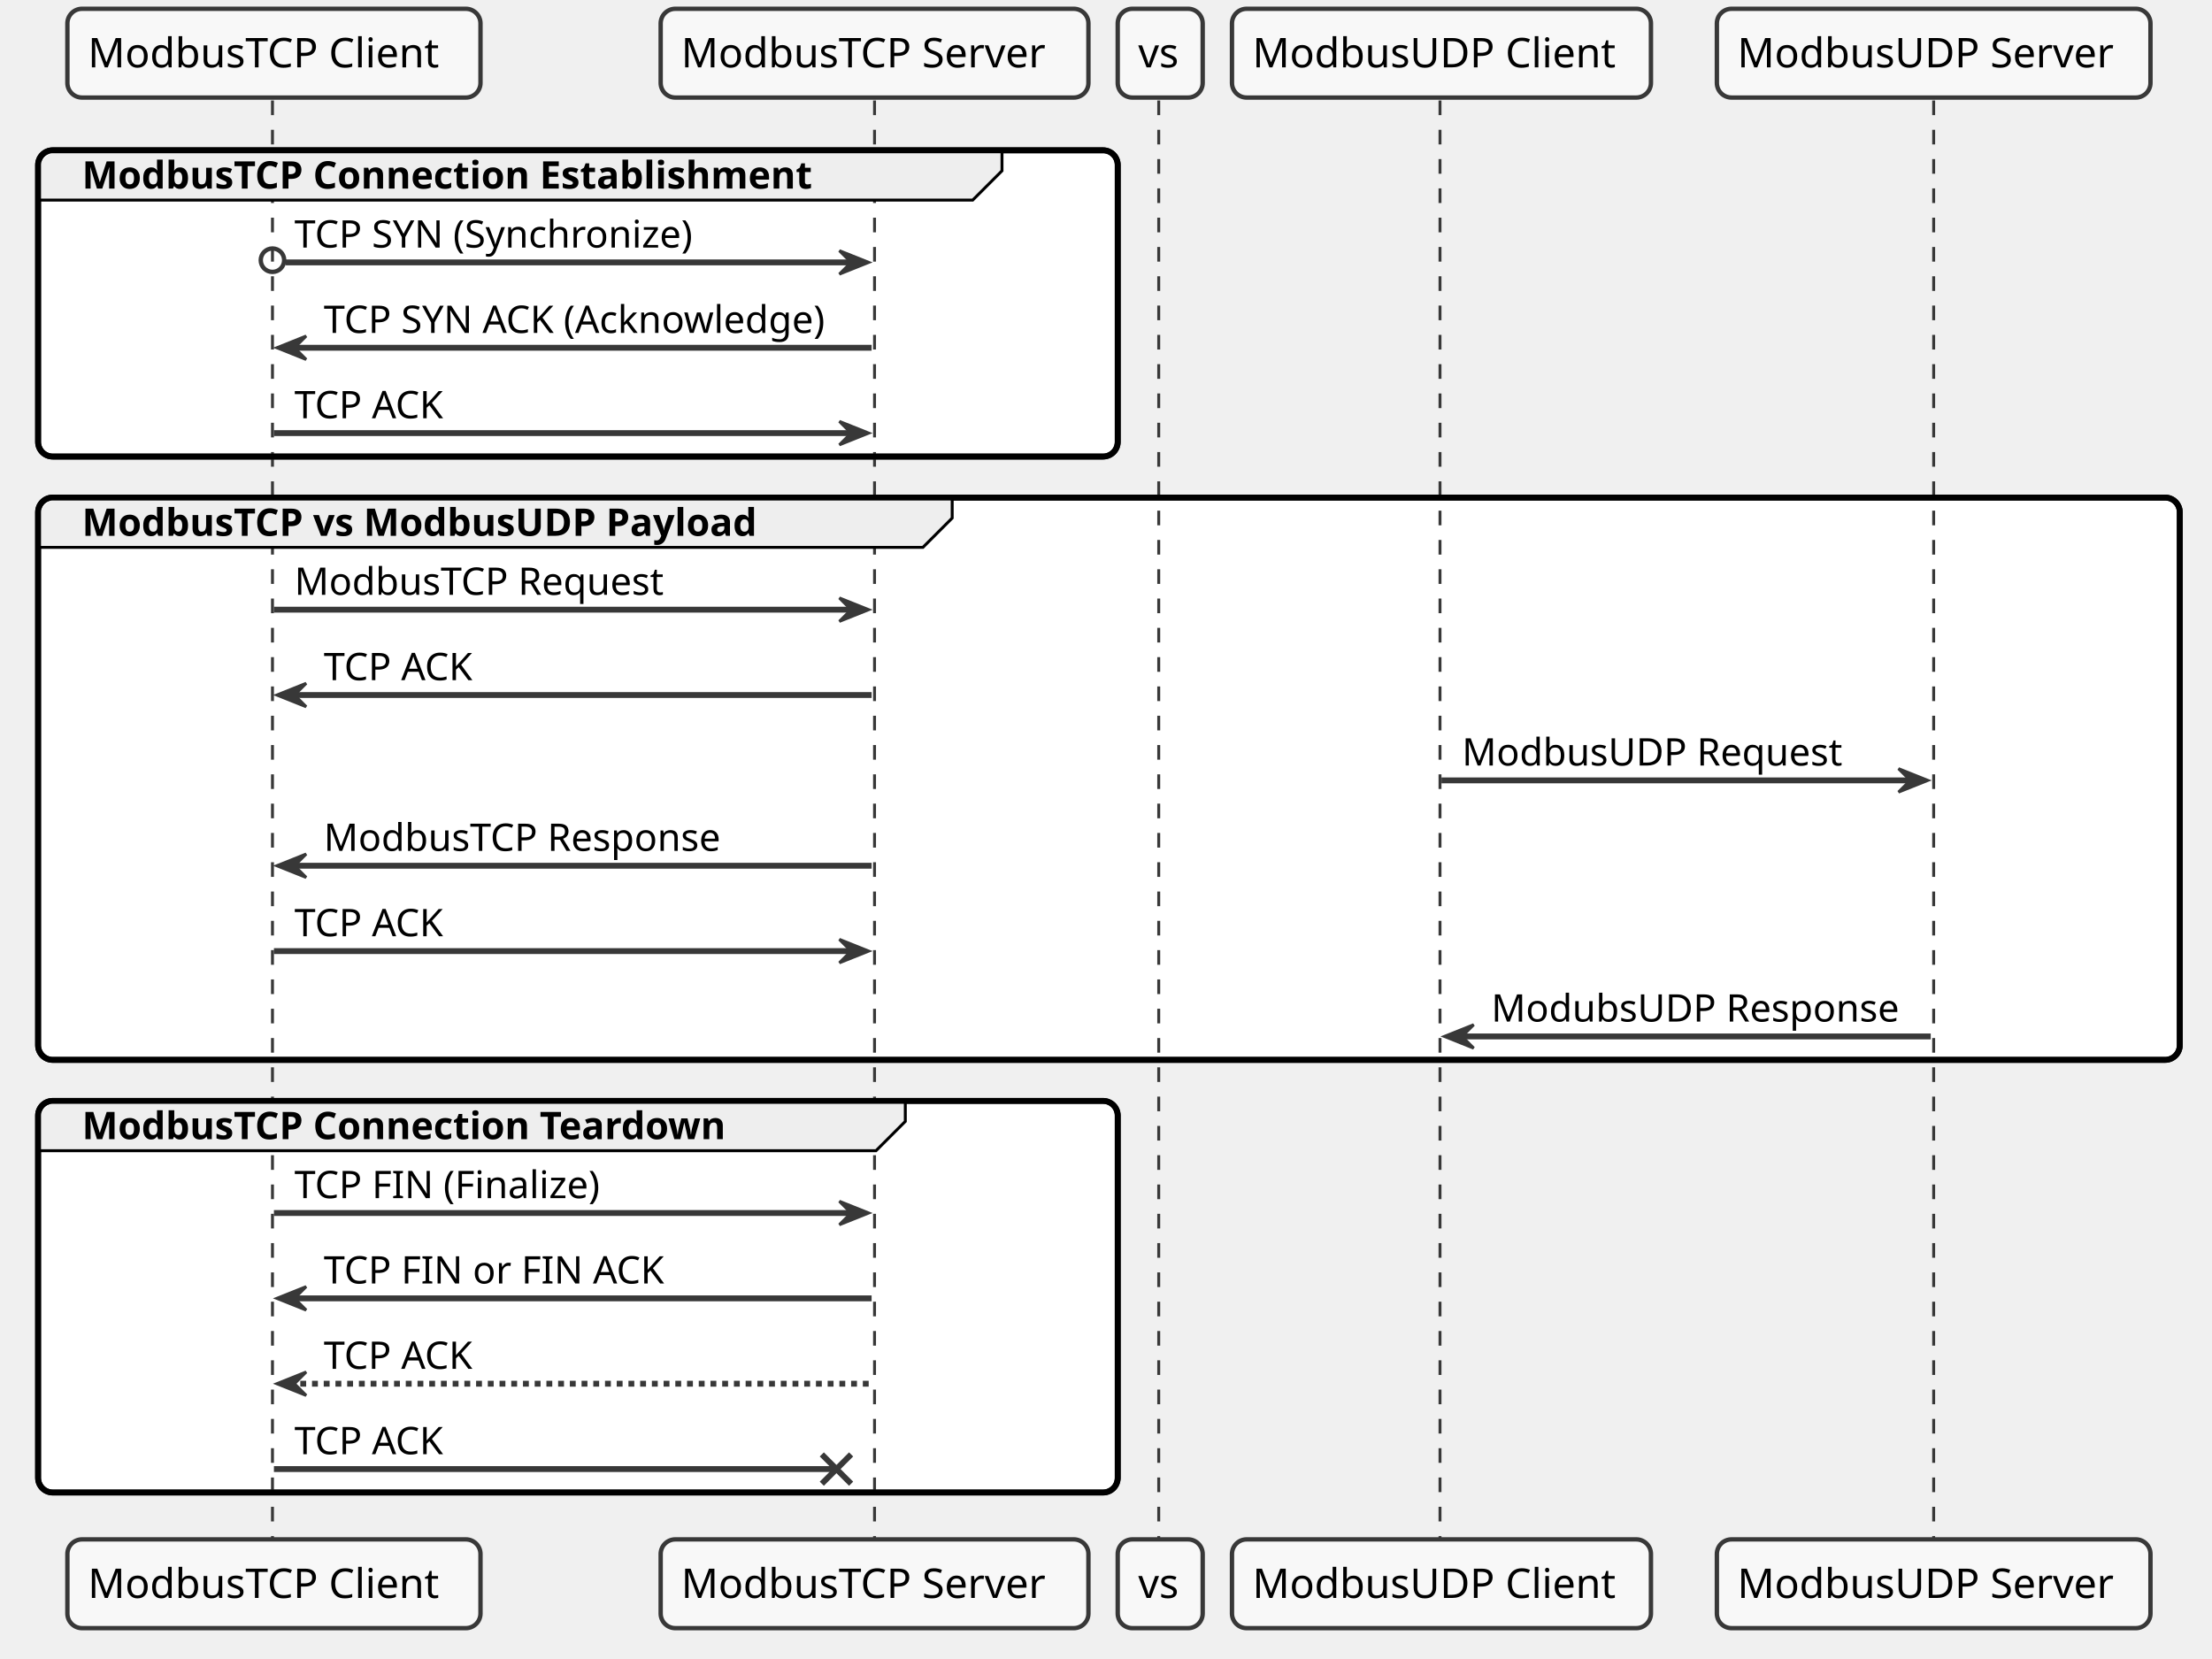
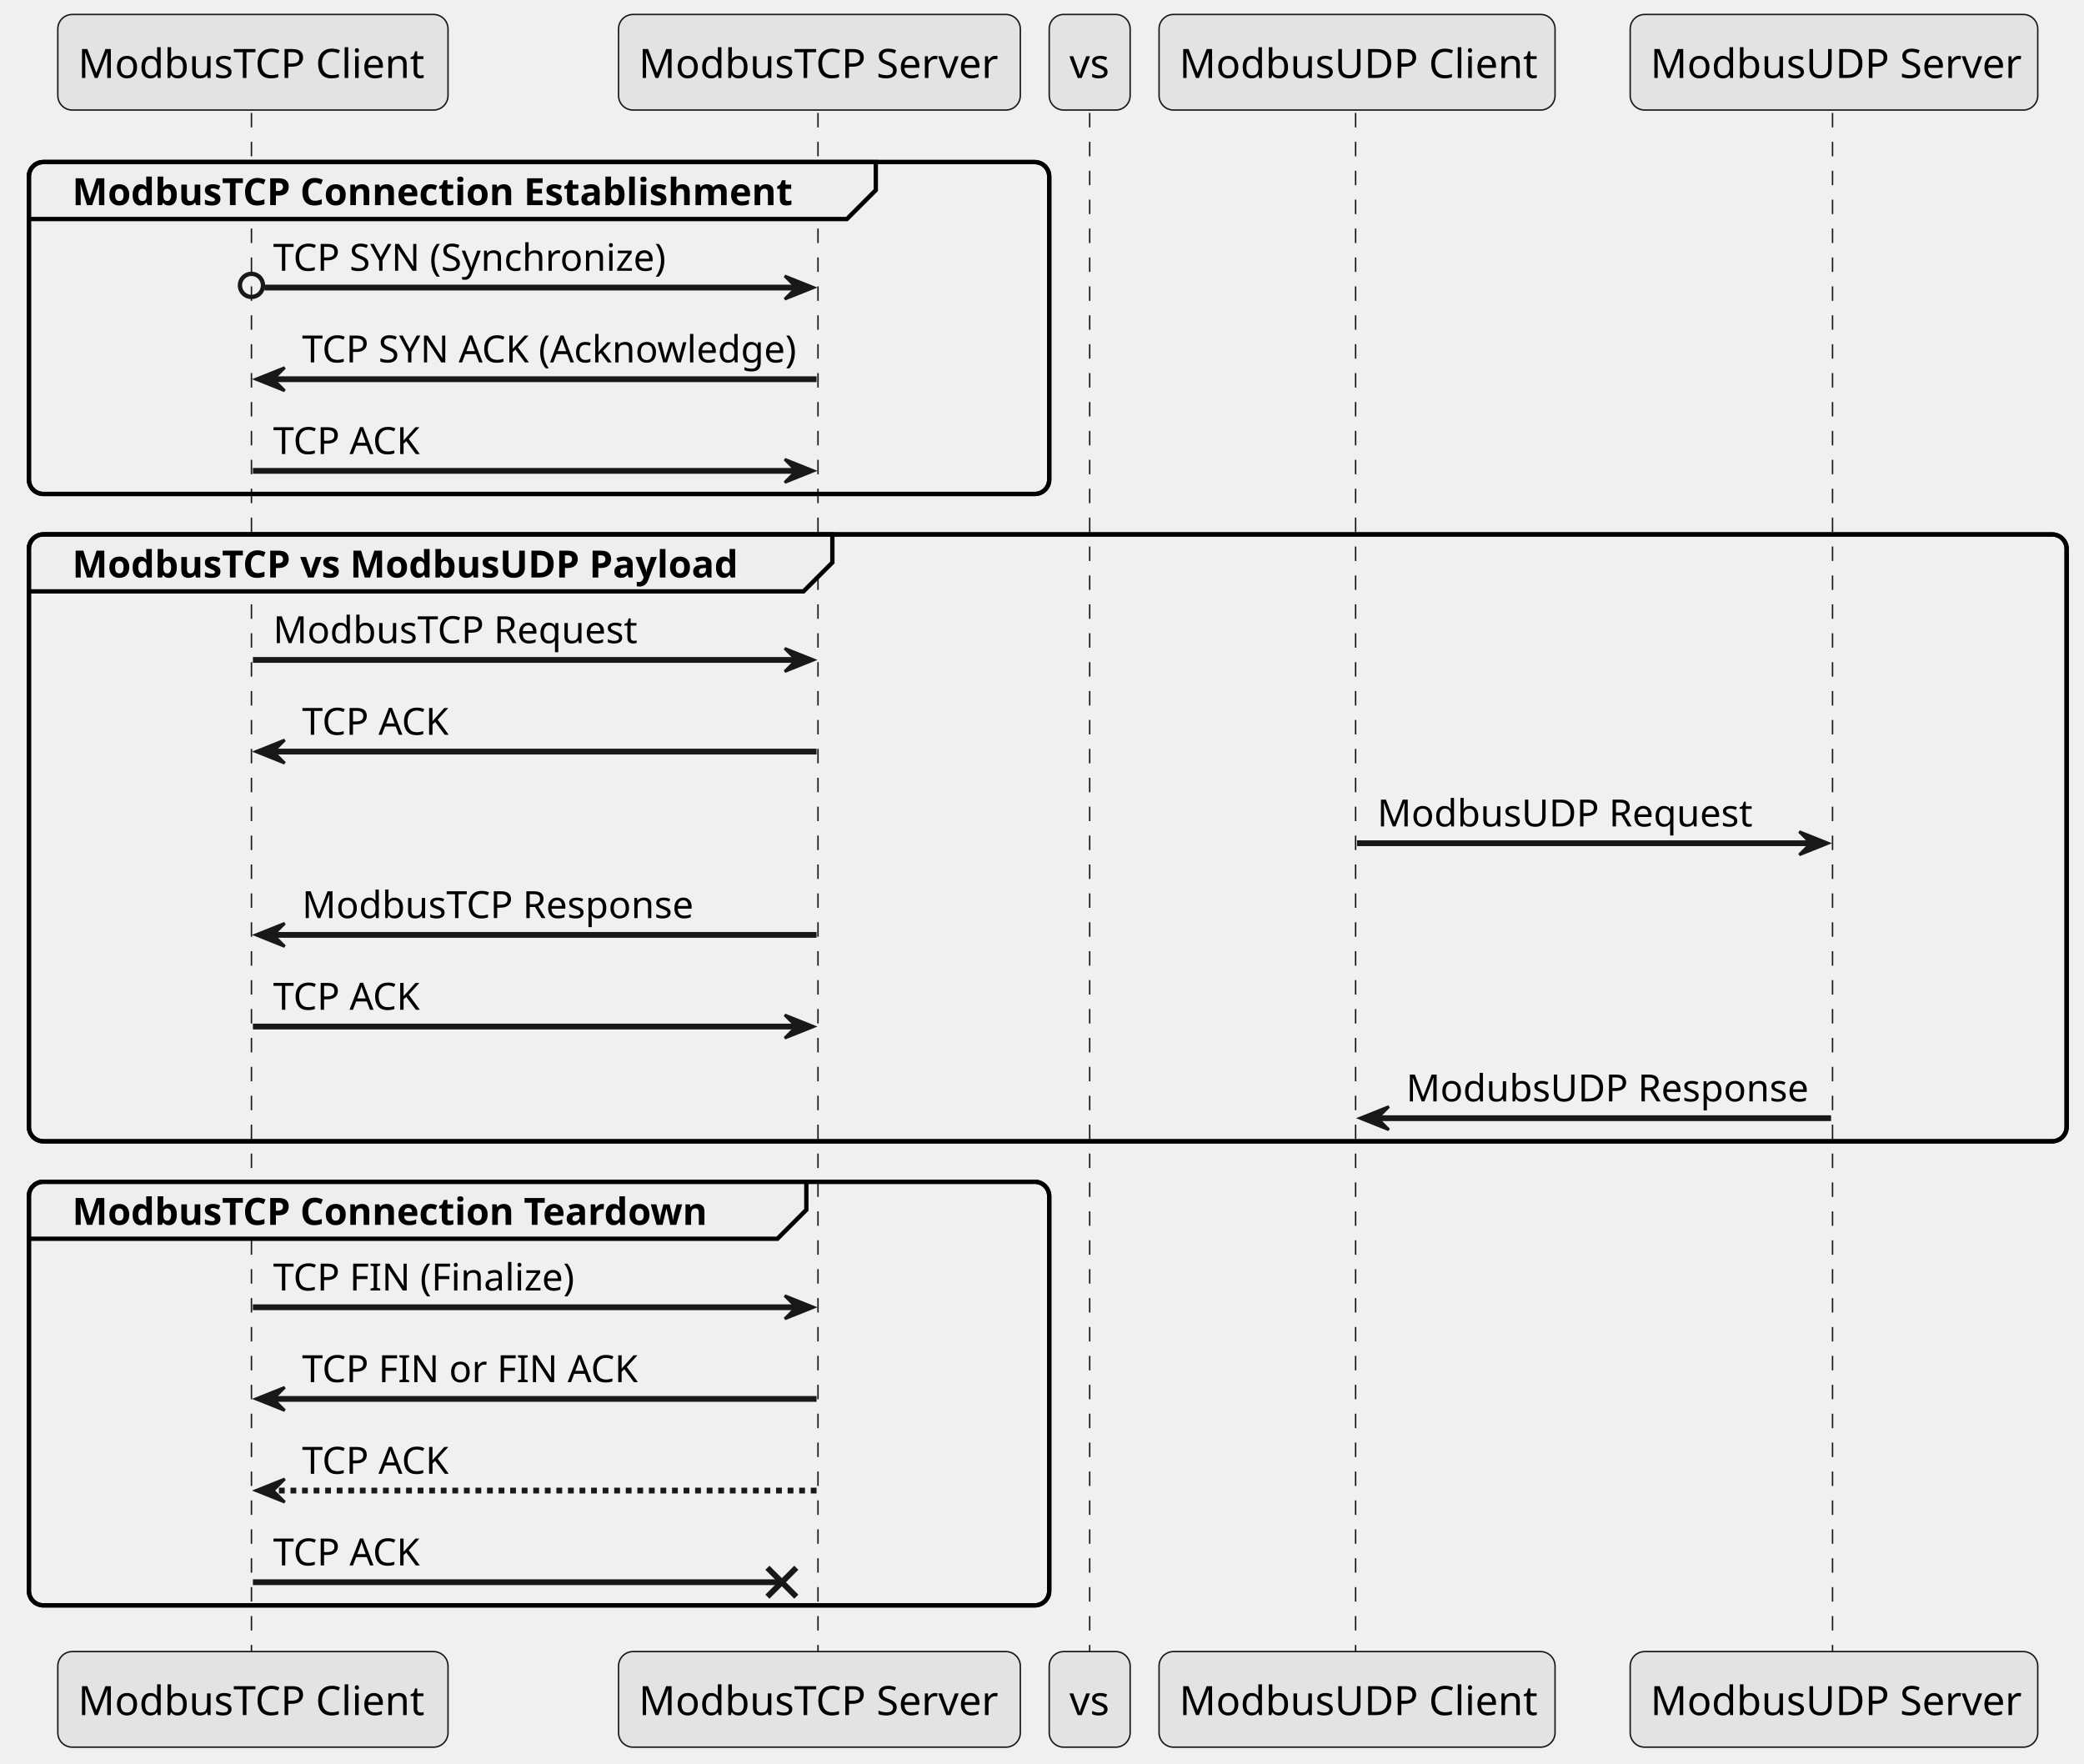
- <svg xmlns="http://www.w3.org/2000/svg" contentScriptType="application/ecmascript" contentStyleType="text/css" height="566px" preserveAspectRatio="none" style="width:755px;height:566px;" version="1.1" viewBox="0 0 755 566" width="755px" zoomAndPan="magnify">
+ <svg xmlns="http://www.w3.org/2000/svg" contentStyleType="text/css" height="610px" preserveAspectRatio="none" style="width:721px;height:610px;background:#FFFFFF;" version="1.1" viewBox="0 0 721 610" width="721px" zoomAndPan="magnify">
  <defs />
  <g>
-     <rect fill="#FFFFFF" height="104.531" rx="5" ry="5" style="stroke: #000000; stroke-width: 2.0;" width="368.5" x="13" y="51.297" />
-     <rect fill="#FFFFFF" height="191.93" rx="5" ry="5" style="stroke: #000000; stroke-width: 2.0;" width="731" x="13" y="169.828" />
-     <rect fill="#FFFFFF" height="133.664" rx="5" ry="5" style="stroke: #000000; stroke-width: 2.0;" width="368.5" x="13" y="375.758" />
-     <line style="stroke: #383838; stroke-width: 1.0; stroke-dasharray: 5.0,5.0;" x1="93" x2="93" y1="34.297" y2="526.422" />
-     <line style="stroke: #383838; stroke-width: 1.0; stroke-dasharray: 5.0,5.0;" x1="298.5" x2="298.5" y1="34.297" y2="526.422" />
-     <line style="stroke: #383838; stroke-width: 1.0; stroke-dasharray: 5.0,5.0;" x1="395.5" x2="395.5" y1="34.297" y2="526.422" />
-     <line style="stroke: #383838; stroke-width: 1.0; stroke-dasharray: 5.0,5.0;" x1="491.5" x2="491.5" y1="34.297" y2="526.422" />
-     <line style="stroke: #383838; stroke-width: 1.0; stroke-dasharray: 5.0,5.0;" x1="660" x2="660" y1="34.297" y2="526.422" />
-     <rect fill="#F8F8F8" height="30.297" rx="5" ry="5" style="stroke: #383838; stroke-width: 1.5;" width="141" x="23" y="3" />
-     <text fill="#000000" font-family="sans-serif" font-size="14" lengthAdjust="spacingAndGlyphs" textLength="127" x="30" y="22.995">ModbusTCP Client</text>
-     <rect fill="#F8F8F8" height="30.297" rx="5" ry="5" style="stroke: #383838; stroke-width: 1.5;" width="141" x="23" y="525.422" />
-     <text fill="#000000" font-family="sans-serif" font-size="14" lengthAdjust="spacingAndGlyphs" textLength="127" x="30" y="545.417">ModbusTCP Client</text>
-     <rect fill="#F8F8F8" height="30.297" rx="5" ry="5" style="stroke: #383838; stroke-width: 1.5;" width="146" x="225.5" y="3" />
-     <text fill="#000000" font-family="sans-serif" font-size="14" lengthAdjust="spacingAndGlyphs" textLength="132" x="232.5" y="22.995">ModbusTCP Server</text>
-     <rect fill="#F8F8F8" height="30.297" rx="5" ry="5" style="stroke: #383838; stroke-width: 1.5;" width="146" x="225.5" y="525.422" />
-     <text fill="#000000" font-family="sans-serif" font-size="14" lengthAdjust="spacingAndGlyphs" textLength="132" x="232.5" y="545.417">ModbusTCP Server</text>
-     <rect fill="#F8F8F8" height="30.297" rx="5" ry="5" style="stroke: #383838; stroke-width: 1.5;" width="29" x="381.5" y="3" />
-     <text fill="#000000" font-family="sans-serif" font-size="14" lengthAdjust="spacingAndGlyphs" textLength="15" x="388.5" y="22.995">vs</text>
-     <rect fill="#F8F8F8" height="30.297" rx="5" ry="5" style="stroke: #383838; stroke-width: 1.5;" width="29" x="381.5" y="525.422" />
-     <text fill="#000000" font-family="sans-serif" font-size="14" lengthAdjust="spacingAndGlyphs" textLength="15" x="388.5" y="545.417">vs</text>
-     <rect fill="#F8F8F8" height="30.297" rx="5" ry="5" style="stroke: #383838; stroke-width: 1.5;" width="143" x="420.5" y="3" />
-     <text fill="#000000" font-family="sans-serif" font-size="14" lengthAdjust="spacingAndGlyphs" textLength="129" x="427.5" y="22.995">ModbusUDP Client</text>
-     <rect fill="#F8F8F8" height="30.297" rx="5" ry="5" style="stroke: #383838; stroke-width: 1.5;" width="143" x="420.5" y="525.422" />
-     <text fill="#000000" font-family="sans-serif" font-size="14" lengthAdjust="spacingAndGlyphs" textLength="129" x="427.5" y="545.417">ModbusUDP Client</text>
-     <rect fill="#F8F8F8" height="30.297" rx="5" ry="5" style="stroke: #383838; stroke-width: 1.5;" width="148" x="586" y="3" />
-     <text fill="#000000" font-family="sans-serif" font-size="14" lengthAdjust="spacingAndGlyphs" textLength="134" x="593" y="22.995">ModbusUDP Server</text>
-     <rect fill="#F8F8F8" height="30.297" rx="5" ry="5" style="stroke: #383838; stroke-width: 1.5;" width="148" x="586" y="525.422" />
-     <text fill="#000000" font-family="sans-serif" font-size="14" lengthAdjust="spacingAndGlyphs" textLength="134" x="593" y="545.417">ModbusUDP Server</text>
-     <path d="M18,51.297 L342,51.297 L342,58.297 L332,68.297 L13,68.297 L13,56.297 " fill="#EEEEEE" style="stroke: #000000; stroke-width: 1.0;" />
-     <rect fill="none" height="104.531" rx="5" ry="5" style="stroke: #000000; stroke-width: 2.0;" width="368.5" x="13" y="51.297" />
-     <text fill="#000000" font-family="sans-serif" font-size="13" font-weight="bold" lengthAdjust="spacingAndGlyphs" textLength="284" x="28" y="64.364">ModbusTCP Connection Establishment</text>
-     <ellipse cx="93" cy="88.812" fill="none" rx="4" ry="4" style="stroke: #383838; stroke-width: 1.5;" />
-     <polygon fill="#383838" points="286.5,85.562,296.5,89.562,286.5,93.562,290.5,89.562" style="stroke: #383838; stroke-width: 1.0;" />
-     <line style="stroke: #383838; stroke-width: 2.0;" x1="97.5" x2="292.5" y1="89.562" y2="89.562" />
-     <text fill="#000000" font-family="sans-serif" font-size="13" lengthAdjust="spacingAndGlyphs" textLength="146" x="100.5" y="84.497">TCP SYN (Synchronize)</text>
-     <polygon fill="#383838" points="104.5,114.695,94.5,118.695,104.5,122.695,100.5,118.695" style="stroke: #383838; stroke-width: 1.0;" />
-     <line style="stroke: #383838; stroke-width: 2.0;" x1="98.5" x2="297.5" y1="118.695" y2="118.695" />
-     <text fill="#000000" font-family="sans-serif" font-size="13" lengthAdjust="spacingAndGlyphs" textLength="181" x="110.5" y="113.629">TCP SYN ACK (Acknowledge)</text>
-     <polygon fill="#383838" points="286.5,143.828,296.5,147.828,286.5,151.828,290.5,147.828" style="stroke: #383838; stroke-width: 1.0;" />
-     <line style="stroke: #383838; stroke-width: 2.0;" x1="93.5" x2="292.5" y1="147.828" y2="147.828" />
-     <text fill="#000000" font-family="sans-serif" font-size="13" lengthAdjust="spacingAndGlyphs" textLength="54" x="100.5" y="142.762">TCP ACK</text>
-     <path d="M18,169.828 L325,169.828 L325,176.828 L315,186.828 L13,186.828 L13,174.828 " fill="#EEEEEE" style="stroke: #000000; stroke-width: 1.0;" />
-     <rect fill="none" height="191.93" rx="5" ry="5" style="stroke: #000000; stroke-width: 2.0;" width="731" x="13" y="169.828" />
-     <text fill="#000000" font-family="sans-serif" font-size="13" font-weight="bold" lengthAdjust="spacingAndGlyphs" textLength="267" x="28" y="182.895">ModbusTCP vs ModbusUDP Payload</text>
-     <polygon fill="#383838" points="286.5,204.094,296.5,208.094,286.5,212.094,290.5,208.094" style="stroke: #383838; stroke-width: 1.0;" />
-     <line style="stroke: #383838; stroke-width: 2.0;" x1="93.5" x2="292.5" y1="208.094" y2="208.094" />
-     <text fill="#000000" font-family="sans-serif" font-size="13" lengthAdjust="spacingAndGlyphs" textLength="130" x="100.5" y="203.028">ModbusTCP Request</text>
-     <polygon fill="#383838" points="104.5,233.227,94.5,237.227,104.5,241.227,100.5,237.227" style="stroke: #383838; stroke-width: 1.0;" />
-     <line style="stroke: #383838; stroke-width: 2.0;" x1="98.5" x2="297.5" y1="237.227" y2="237.227" />
-     <text fill="#000000" font-family="sans-serif" font-size="13" lengthAdjust="spacingAndGlyphs" textLength="54" x="110.5" y="232.161">TCP ACK</text>
-     <polygon fill="#383838" points="648,262.359,658,266.359,648,270.359,652,266.359" style="stroke: #383838; stroke-width: 1.0;" />
-     <line style="stroke: #383838; stroke-width: 2.0;" x1="492" x2="654" y1="266.359" y2="266.359" />
-     <text fill="#000000" font-family="sans-serif" font-size="13" lengthAdjust="spacingAndGlyphs" textLength="134" x="499" y="261.293">ModbusUDP Request</text>
-     <polygon fill="#383838" points="104.5,291.492,94.5,295.492,104.5,299.492,100.5,295.492" style="stroke: #383838; stroke-width: 1.0;" />
-     <line style="stroke: #383838; stroke-width: 2.0;" x1="98.5" x2="297.5" y1="295.492" y2="295.492" />
-     <text fill="#000000" font-family="sans-serif" font-size="13" lengthAdjust="spacingAndGlyphs" textLength="140" x="110.5" y="290.426">ModbusTCP Response</text>
-     <polygon fill="#383838" points="286.5,320.625,296.5,324.625,286.5,328.625,290.5,324.625" style="stroke: #383838; stroke-width: 1.0;" />
-     <line style="stroke: #383838; stroke-width: 2.0;" x1="93.5" x2="292.5" y1="324.625" y2="324.625" />
-     <text fill="#000000" font-family="sans-serif" font-size="13" lengthAdjust="spacingAndGlyphs" textLength="54" x="100.5" y="319.559">TCP ACK</text>
-     <polygon fill="#383838" points="503,349.758,493,353.758,503,357.758,499,353.758" style="stroke: #383838; stroke-width: 1.0;" />
-     <line style="stroke: #383838; stroke-width: 2.0;" x1="497" x2="659" y1="353.758" y2="353.758" />
-     <text fill="#000000" font-family="sans-serif" font-size="13" lengthAdjust="spacingAndGlyphs" textLength="144" x="509" y="348.692">ModubsUDP Response</text>
-     <path d="M18,375.758 L309,375.758 L309,382.758 L299,392.758 L13,392.758 L13,380.758 " fill="#EEEEEE" style="stroke: #000000; stroke-width: 1.0;" />
-     <rect fill="none" height="133.664" rx="5" ry="5" style="stroke: #000000; stroke-width: 2.0;" width="368.5" x="13" y="375.758" />
-     <text fill="#000000" font-family="sans-serif" font-size="13" font-weight="bold" lengthAdjust="spacingAndGlyphs" textLength="251" x="28" y="388.825">ModbusTCP Connection Teardown</text>
-     <polygon fill="#383838" points="286.5,410.023,296.5,414.023,286.5,418.023,290.5,414.023" style="stroke: #383838; stroke-width: 1.0;" />
-     <line style="stroke: #383838; stroke-width: 2.0;" x1="93.5" x2="292.5" y1="414.023" y2="414.023" />
-     <text fill="#000000" font-family="sans-serif" font-size="13" lengthAdjust="spacingAndGlyphs" textLength="109" x="100.5" y="408.957">TCP FIN (Finalize)</text>
-     <polygon fill="#383838" points="104.5,439.156,94.5,443.156,104.5,447.156,100.5,443.156" style="stroke: #383838; stroke-width: 1.0;" />
-     <line style="stroke: #383838; stroke-width: 2.0;" x1="98.5" x2="297.5" y1="443.156" y2="443.156" />
-     <text fill="#000000" font-family="sans-serif" font-size="13" lengthAdjust="spacingAndGlyphs" textLength="119" x="110.5" y="438.09">TCP FIN or FIN ACK</text>
-     <polygon fill="#383838" points="104.5,468.289,94.5,472.289,104.5,476.289,100.5,472.289" style="stroke: #383838; stroke-width: 1.0;" />
-     <line style="stroke: #383838; stroke-width: 2.0; stroke-dasharray: 2.0,2.0;" x1="98.5" x2="297.5" y1="472.289" y2="472.289" />
-     <text fill="#000000" font-family="sans-serif" font-size="13" lengthAdjust="spacingAndGlyphs" textLength="54" x="110.5" y="467.223">TCP ACK</text>
-     <line style="stroke: #383838; stroke-width: 2.0;" x1="280.5" x2="290.5" y1="496.422" y2="506.422" />
-     <line style="stroke: #383838; stroke-width: 2.0;" x1="280.5" x2="290.5" y1="506.422" y2="496.422" />
-     <line style="stroke: #383838; stroke-width: 2.0;" x1="93.5" x2="285.5" y1="501.422" y2="501.422" />
-     <text fill="#000000" font-family="sans-serif" font-size="13" lengthAdjust="spacingAndGlyphs" textLength="54" x="100.5" y="496.356">TCP ACK</text>
+     <rect height="114.824" rx="5" ry="5" style="stroke:#000000;stroke-width:1.5;fill:none;" width="353" x="10" y="56.068" />
+     <rect height="209.942" rx="5" ry="5" style="stroke:#000000;stroke-width:1.5;fill:none;" width="705" x="10" y="184.892" />
+     <rect height="146.53" rx="5" ry="5" style="stroke:#000000;stroke-width:1.5;fill:none;" width="353" x="10" y="408.834" />
+     <line style="stroke:#181818;stroke-width:0.5;fill:none;stroke-dasharray:5.0,5.0;" x1="87" x2="87" y1="39.068" y2="572.364" />
+     <line style="stroke:#181818;stroke-width:0.5;fill:none;stroke-dasharray:5.0,5.0;" x1="283" x2="283" y1="39.068" y2="572.364" />
+     <line style="stroke:#181818;stroke-width:0.5;fill:none;stroke-dasharray:5.0,5.0;" x1="377" x2="377" y1="39.068" y2="572.364" />
+     <line style="stroke:#181818;stroke-width:0.5;fill:none;stroke-dasharray:5.0,5.0;" x1="469" x2="469" y1="39.068" y2="572.364" />
+     <line style="stroke:#181818;stroke-width:0.5;fill:none;stroke-dasharray:5.0,5.0;" x1="634" x2="634" y1="39.068" y2="572.364" />
+     <rect fill="#E3E3E3" height="33.068" rx="5" ry="5" style="stroke:#181818;stroke-width:0.5;" width="135" x="20" y="5" />
+     <text fill="#000000" font-family="sans-serif" font-size="14" lengthAdjust="spacing" textLength="121" x="27" y="26.966">ModbusTCP Client</text>
+     <rect fill="#E3E3E3" height="33.068" rx="5" ry="5" style="stroke:#181818;stroke-width:0.5;" width="135" x="20" y="571.364" />
+     <text fill="#000000" font-family="sans-serif" font-size="14" lengthAdjust="spacing" textLength="121" x="27" y="593.33">ModbusTCP Client</text>
+     <rect fill="#E3E3E3" height="33.068" rx="5" ry="5" style="stroke:#181818;stroke-width:0.5;" width="139" x="214" y="5" />
+     <text fill="#000000" font-family="sans-serif" font-size="14" lengthAdjust="spacing" textLength="125" x="221" y="26.966">ModbusTCP Server</text>
+     <rect fill="#E3E3E3" height="33.068" rx="5" ry="5" style="stroke:#181818;stroke-width:0.5;" width="139" x="214" y="571.364" />
+     <text fill="#000000" font-family="sans-serif" font-size="14" lengthAdjust="spacing" textLength="125" x="221" y="593.33">ModbusTCP Server</text>
+     <rect fill="#E3E3E3" height="33.068" rx="5" ry="5" style="stroke:#181818;stroke-width:0.5;" width="28" x="363" y="5" />
+     <text fill="#000000" font-family="sans-serif" font-size="14" lengthAdjust="spacing" textLength="14" x="370" y="26.966">vs</text>
+     <rect fill="#E3E3E3" height="33.068" rx="5" ry="5" style="stroke:#181818;stroke-width:0.5;" width="28" x="363" y="571.364" />
+     <text fill="#000000" font-family="sans-serif" font-size="14" lengthAdjust="spacing" textLength="14" x="370" y="593.33">vs</text>
+     <rect fill="#E3E3E3" height="33.068" rx="5" ry="5" style="stroke:#181818;stroke-width:0.5;" width="137" x="401" y="5" />
+     <text fill="#000000" font-family="sans-serif" font-size="14" lengthAdjust="spacing" textLength="123" x="408" y="26.966">ModbusUDP Client</text>
+     <rect fill="#E3E3E3" height="33.068" rx="5" ry="5" style="stroke:#181818;stroke-width:0.5;" width="137" x="401" y="571.364" />
+     <text fill="#000000" font-family="sans-serif" font-size="14" lengthAdjust="spacing" textLength="123" x="408" y="593.33">ModbusUDP Client</text>
+     <rect fill="#E3E3E3" height="33.068" rx="5" ry="5" style="stroke:#181818;stroke-width:0.5;" width="141" x="564" y="5" />
+     <text fill="#000000" font-family="sans-serif" font-size="14" lengthAdjust="spacing" textLength="127" x="571" y="26.966">ModbusUDP Server</text>
+     <rect fill="#E3E3E3" height="33.068" rx="5" ry="5" style="stroke:#181818;stroke-width:0.5;" width="141" x="564" y="571.364" />
+     <text fill="#000000" font-family="sans-serif" font-size="14" lengthAdjust="spacing" textLength="127" x="571" y="593.33">ModbusUDP Server</text>
+     <path d="M15,56.068 L303,56.068 L303,65.774 L293,75.774 L10,75.774 L10,61.068 A5,5 0 0 1 15,56.068 " fill="#EEEEEE" style="stroke:#000000;stroke-width:1.5;" />
+     <rect fill="none" height="114.824" rx="5" ry="5" style="stroke:#000000;stroke-width:1.5;" width="353" x="10" y="56.068" />
+     <text fill="#000000" font-family="sans-serif" font-size="13" font-weight="bold" lengthAdjust="spacing" textLength="248" x="25" y="70.965">ModbusTCP Connection Establishment</text>
+     <ellipse cx="87" cy="98.73" fill="none" rx="4" ry="4" style="stroke:#181818;stroke-width:1.5;" />
+     <polygon fill="#181818" points="271.5,95.48,281.5,99.48,271.5,103.48,275.5,99.48" style="stroke:#181818;stroke-width:1.0;" />
+     <line style="stroke:#181818;stroke-width:2.0;" x1="91.5" x2="277.5" y1="99.48" y2="99.48" />
+     <text fill="#000000" font-family="sans-serif" font-size="13" lengthAdjust="spacing" textLength="139" x="94.5" y="93.671">TCP SYN (Synchronize)</text>
+     <polygon fill="#181818" points="98.5,127.186,88.5,131.186,98.5,135.186,94.5,131.186" style="stroke:#181818;stroke-width:1.0;" />
+     <line style="stroke:#181818;stroke-width:2.0;" x1="92.5" x2="282.5" y1="131.186" y2="131.186" />
+     <text fill="#000000" font-family="sans-serif" font-size="13" lengthAdjust="spacing" textLength="172" x="104.5" y="125.377">TCP SYN ACK (Acknowledge)</text>
+     <polygon fill="#181818" points="271.5,158.892,281.5,162.892,271.5,166.892,275.5,162.892" style="stroke:#181818;stroke-width:1.0;" />
+     <line style="stroke:#181818;stroke-width:2.0;" x1="87.5" x2="277.5" y1="162.892" y2="162.892" />
+     <text fill="#000000" font-family="sans-serif" font-size="13" lengthAdjust="spacing" textLength="52" x="94.5" y="157.083">TCP ACK</text>
+     <path d="M15,184.892 L287.969,184.892 L287.969,194.598 L277.969,204.598 L10,204.598 L10,189.892 A5,5 0 0 1 15,184.892 " fill="#EEEEEE" style="stroke:#000000;stroke-width:1.5;" />
+     <rect fill="none" height="209.942" rx="5" ry="5" style="stroke:#000000;stroke-width:1.5;" width="705" x="10" y="184.892" />
+     <text fill="#000000" font-family="sans-serif" font-size="13" font-weight="bold" lengthAdjust="spacing" textLength="232.969" x="25" y="199.789">ModbusTCP vs ModbusUDP Payload</text>
+     <polygon fill="#181818" points="271.5,224.304,281.5,228.304,271.5,232.304,275.5,228.304" style="stroke:#181818;stroke-width:1.0;" />
+     <line style="stroke:#181818;stroke-width:2.0;" x1="87.5" x2="277.5" y1="228.304" y2="228.304" />
+     <text fill="#000000" font-family="sans-serif" font-size="13" lengthAdjust="spacing" textLength="129" x="94.5" y="222.495">ModbusTCP Request</text>
+     <polygon fill="#181818" points="98.5,256.01,88.5,260.01,98.5,264.01,94.5,260.01" style="stroke:#181818;stroke-width:1.0;" />
+     <line style="stroke:#181818;stroke-width:2.0;" x1="92.5" x2="282.5" y1="260.01" y2="260.01" />
+     <text fill="#000000" font-family="sans-serif" font-size="13" lengthAdjust="spacing" textLength="52" x="104.5" y="254.201">TCP ACK</text>
+     <polygon fill="#181818" points="622.5,287.716,632.5,291.716,622.5,295.716,626.5,291.716" style="stroke:#181818;stroke-width:1.0;" />
+     <line style="stroke:#181818;stroke-width:2.0;" x1="469.5" x2="628.5" y1="291.716" y2="291.716" />
+     <text fill="#000000" font-family="sans-serif" font-size="13" lengthAdjust="spacing" textLength="130" x="476.5" y="285.907">ModbusUDP Request</text>
+     <polygon fill="#181818" points="98.5,319.422,88.5,323.422,98.5,327.422,94.5,323.422" style="stroke:#181818;stroke-width:1.0;" />
+     <line style="stroke:#181818;stroke-width:2.0;" x1="92.5" x2="282.5" y1="323.422" y2="323.422" />
+     <text fill="#000000" font-family="sans-serif" font-size="13" lengthAdjust="spacing" textLength="140" x="104.5" y="317.613">ModbusTCP Response</text>
+     <polygon fill="#181818" points="271.5,351.128,281.5,355.128,271.5,359.128,275.5,355.128" style="stroke:#181818;stroke-width:1.0;" />
+     <line style="stroke:#181818;stroke-width:2.0;" x1="87.5" x2="277.5" y1="355.128" y2="355.128" />
+     <text fill="#000000" font-family="sans-serif" font-size="13" lengthAdjust="spacing" textLength="52" x="94.5" y="349.319">TCP ACK</text>
+     <polygon fill="#181818" points="480.5,382.834,470.5,386.834,480.5,390.834,476.5,386.834" style="stroke:#181818;stroke-width:1.0;" />
+     <line style="stroke:#181818;stroke-width:2.0;" x1="474.5" x2="633.5" y1="386.834" y2="386.834" />
+     <text fill="#000000" font-family="sans-serif" font-size="13" lengthAdjust="spacing" textLength="141" x="486.5" y="381.025">ModubsUDP Response</text>
+     <path d="M15,408.834 L278.969,408.834 L278.969,418.54 L268.969,428.54 L10,428.54 L10,413.834 A5,5 0 0 1 15,408.834 " fill="#EEEEEE" style="stroke:#000000;stroke-width:1.5;" />
+     <rect fill="none" height="146.53" rx="5" ry="5" style="stroke:#000000;stroke-width:1.5;" width="353" x="10" y="408.834" />
+     <text fill="#000000" font-family="sans-serif" font-size="13" font-weight="bold" lengthAdjust="spacing" textLength="223.969" x="25" y="423.731">ModbusTCP Connection Teardown</text>
+     <polygon fill="#181818" points="271.5,448.246,281.5,452.246,271.5,456.246,275.5,452.246" style="stroke:#181818;stroke-width:1.0;" />
+     <line style="stroke:#181818;stroke-width:2.0;" x1="87.5" x2="277.5" y1="452.246" y2="452.246" />
+     <text fill="#000000" font-family="sans-serif" font-size="13" lengthAdjust="spacing" textLength="104" x="94.5" y="446.437">TCP FIN (Finalize)</text>
+     <polygon fill="#181818" points="98.5,479.952,88.5,483.952,98.5,487.952,94.5,483.952" style="stroke:#181818;stroke-width:1.0;" />
+     <line style="stroke:#181818;stroke-width:2.0;" x1="92.5" x2="282.5" y1="483.952" y2="483.952" />
+     <text fill="#000000" font-family="sans-serif" font-size="13" lengthAdjust="spacing" textLength="114" x="104.5" y="478.143">TCP FIN or FIN ACK</text>
+     <polygon fill="#181818" points="98.5,511.658,88.5,515.658,98.5,519.658,94.5,515.658" style="stroke:#181818;stroke-width:1.0;" />
+     <line style="stroke:#181818;stroke-width:2.0;stroke-dasharray:2.0,2.0;" x1="92.5" x2="282.5" y1="515.658" y2="515.658" />
+     <text fill="#000000" font-family="sans-serif" font-size="13" lengthAdjust="spacing" textLength="52" x="104.5" y="509.849">TCP ACK</text>
+     <line style="stroke:#181818;stroke-width:2.0;" x1="265.5" x2="275.5" y1="542.364" y2="552.364" />
+     <line style="stroke:#181818;stroke-width:2.0;" x1="265.5" x2="275.5" y1="552.364" y2="542.364" />
+     <line style="stroke:#181818;stroke-width:2.0;" x1="87.5" x2="270.5" y1="547.364" y2="547.364" />
+     <text fill="#000000" font-family="sans-serif" font-size="13" lengthAdjust="spacing" textLength="52" x="94.5" y="541.555">TCP ACK</text>
  </g>
</svg>
